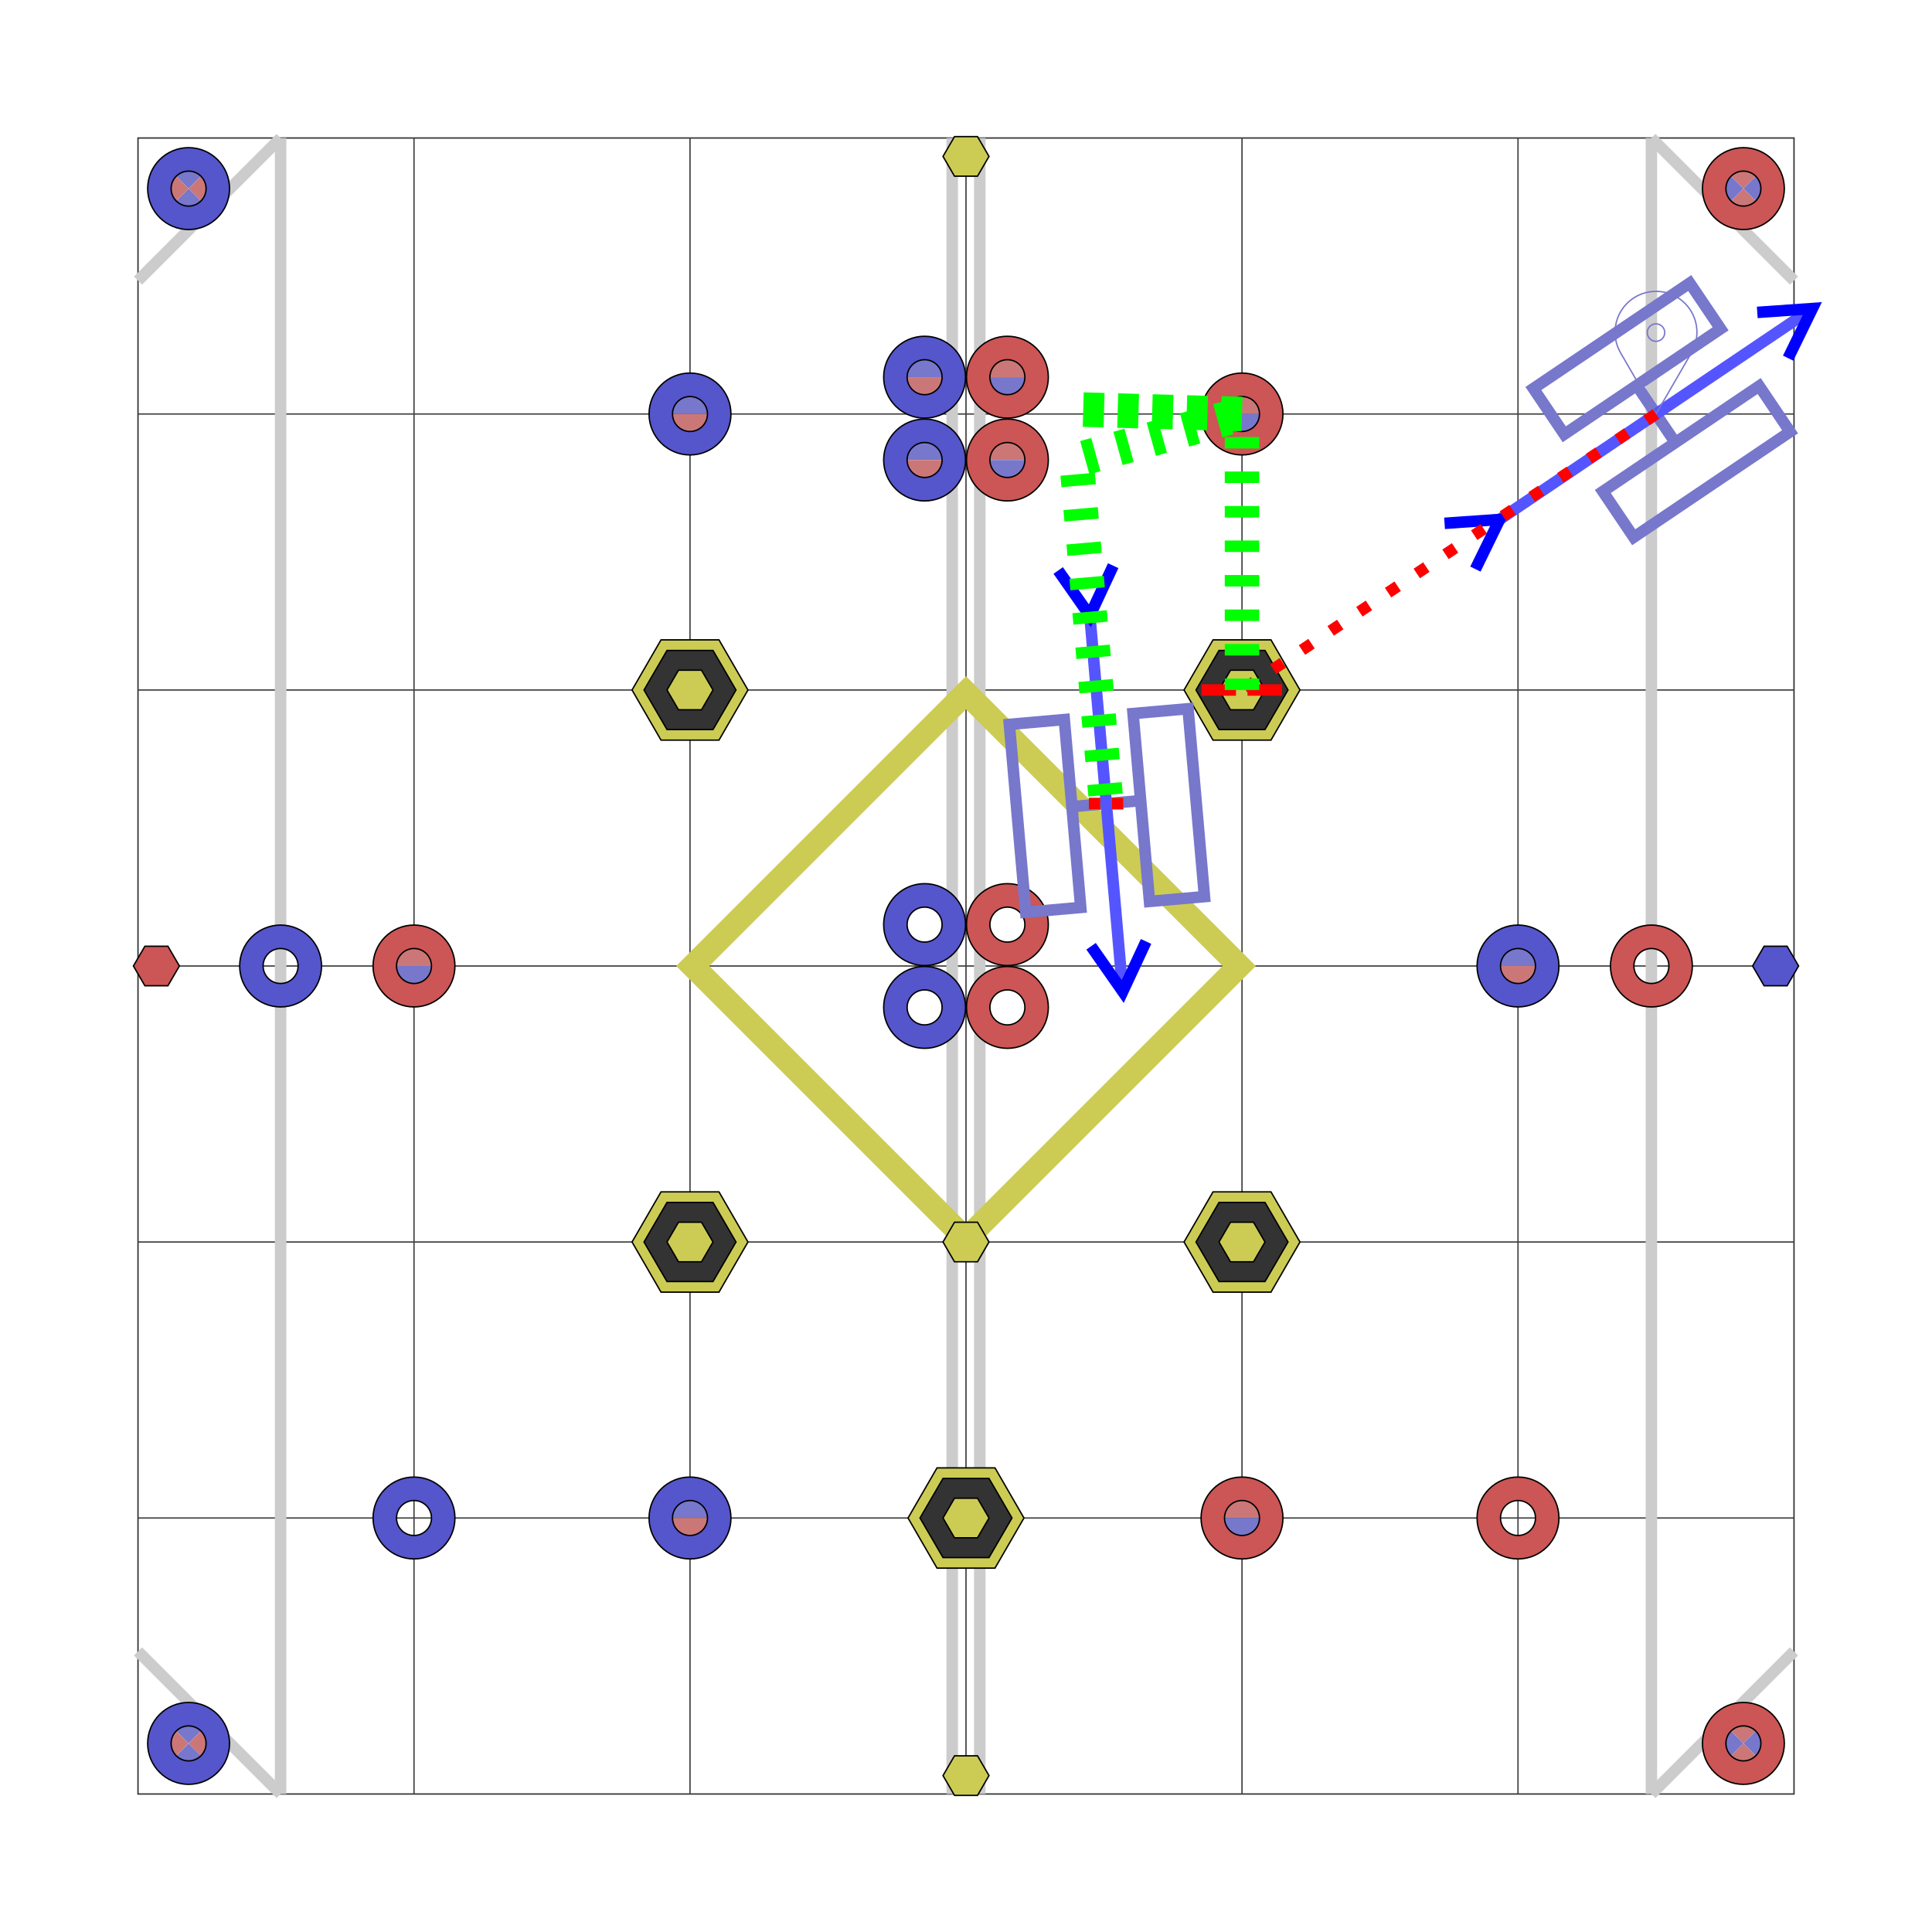
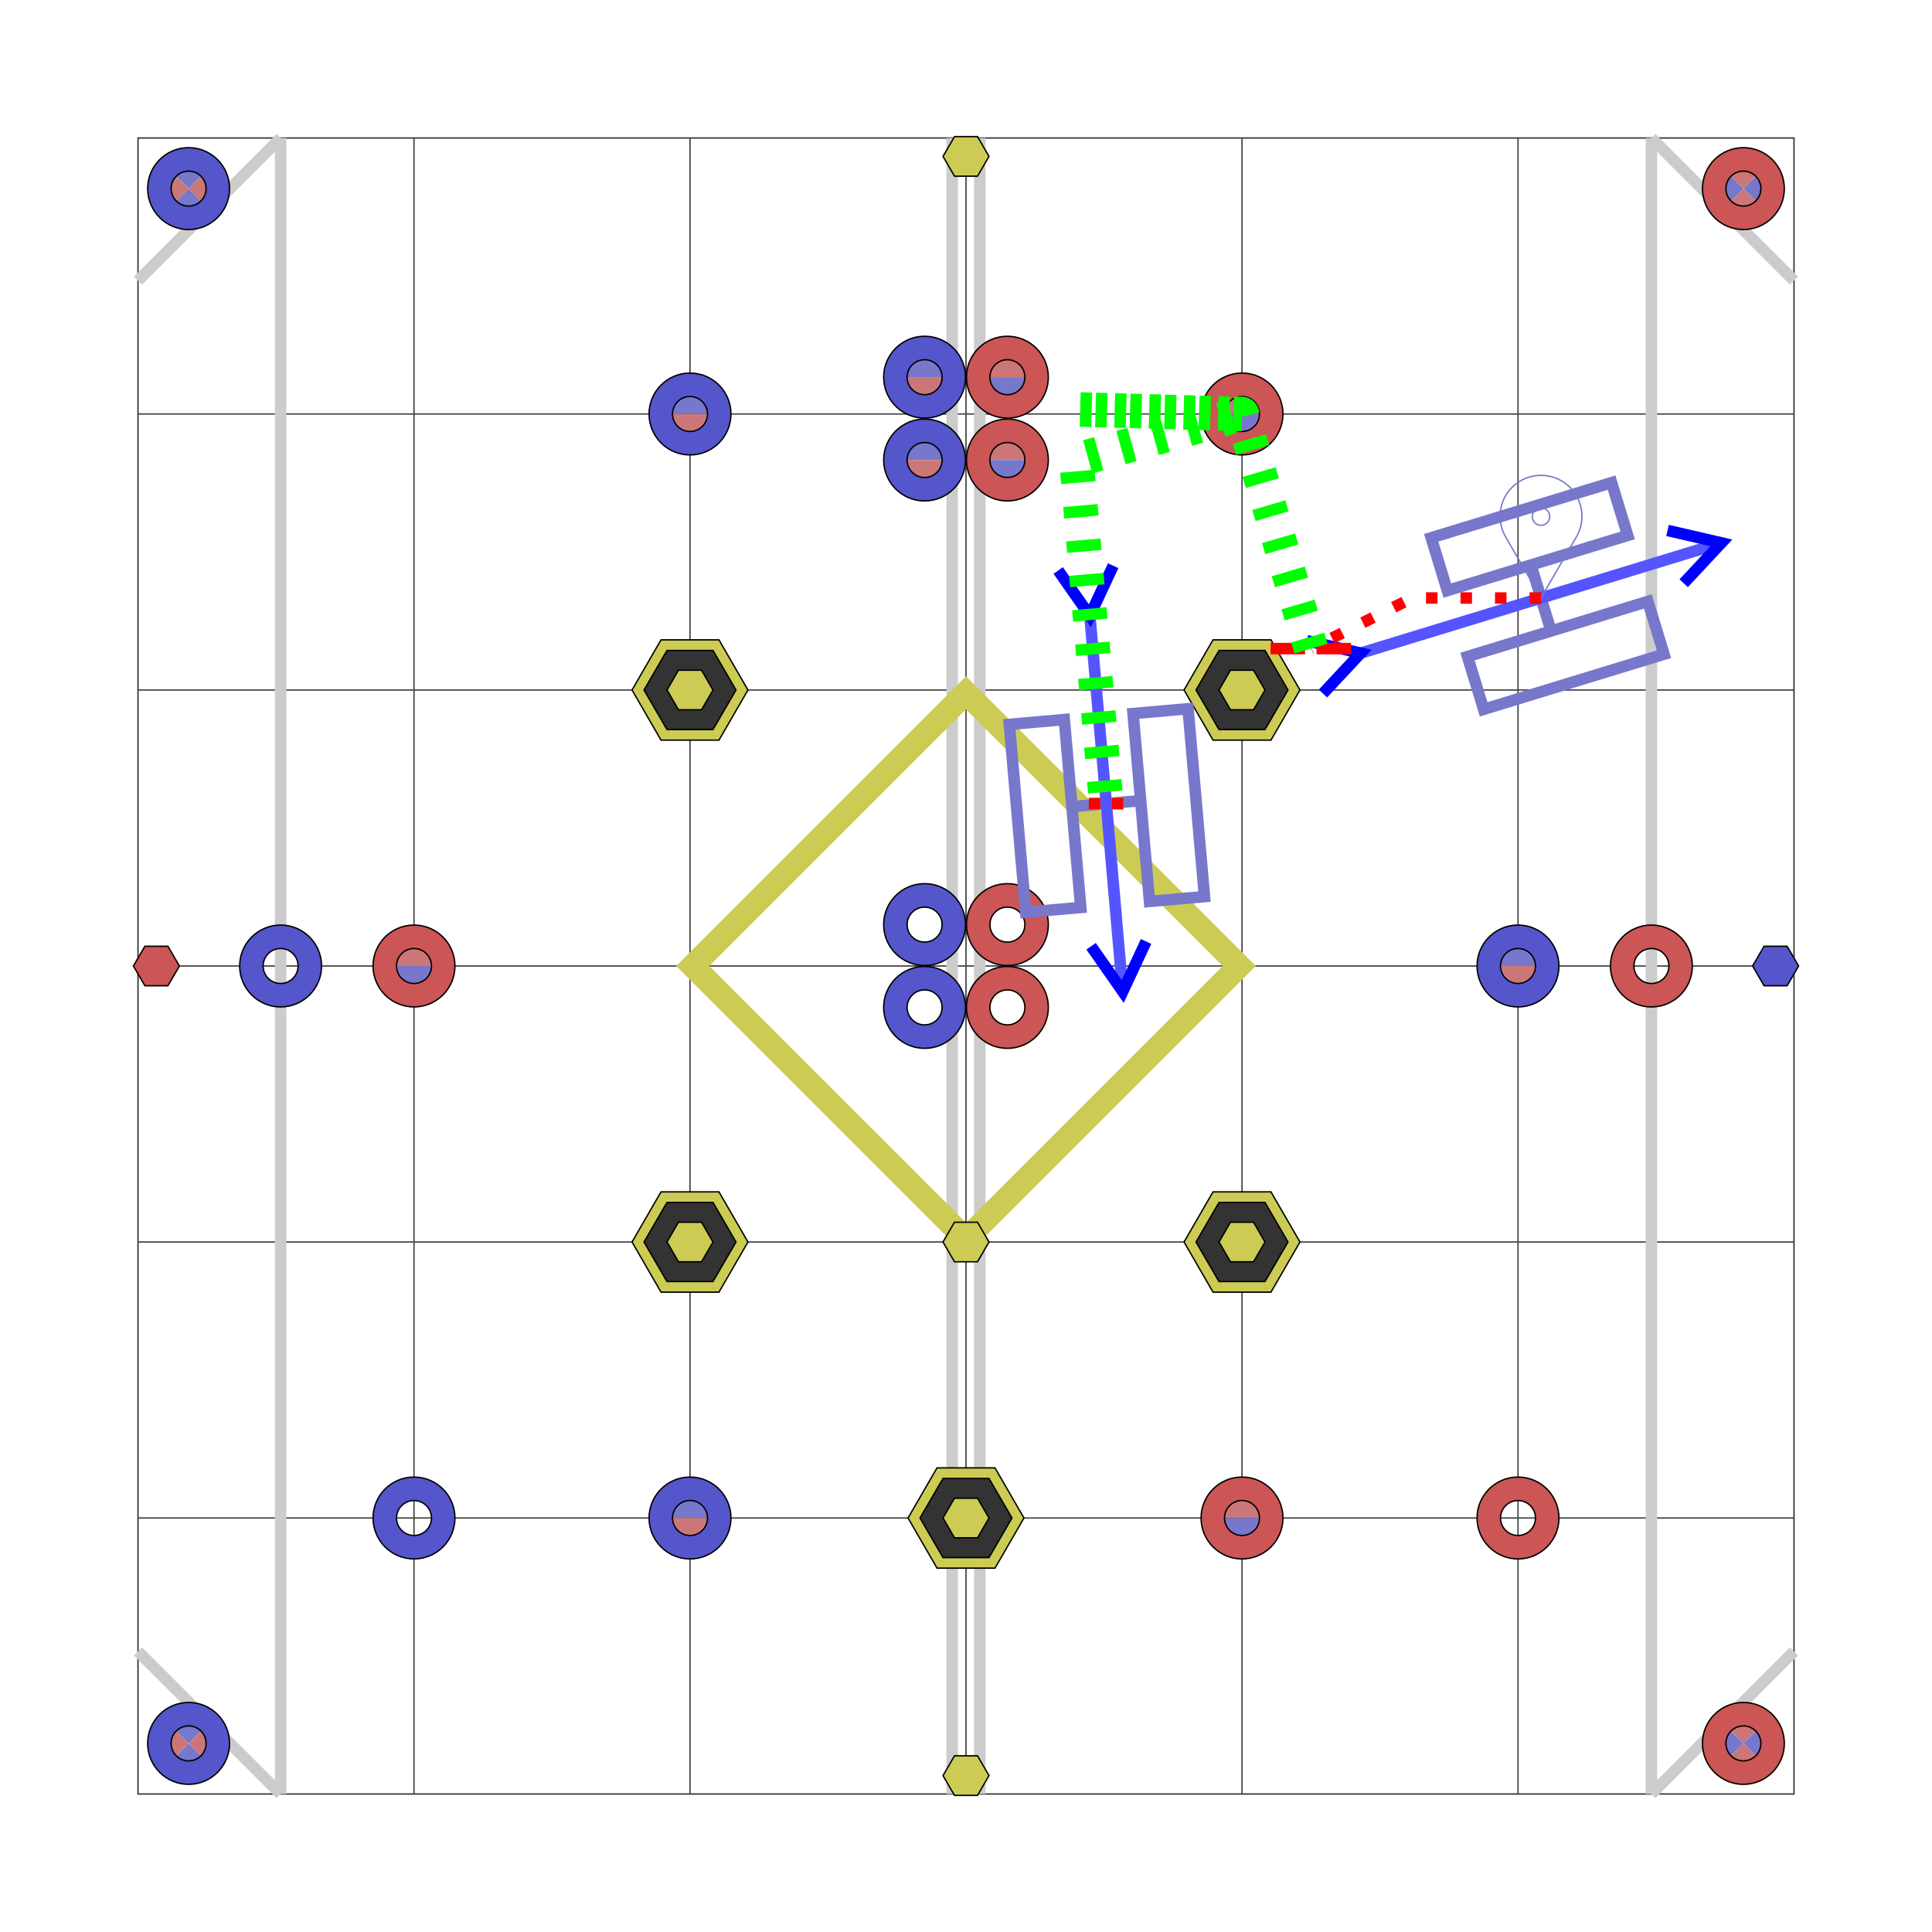
<svg xmlns="http://www.w3.org/2000/svg" version="1.1" width="600" height="600" viewBox="-2100 -2100 4200 4200">
  <g transform="scale(1, -1)">
    <rect x="-2100" y="-2100" width="4200" height="4200" fill="#ffffff" />
    <rect x="-1800" y="-1800" width="3600" height="3600" fill="none" stroke="#333333" stroke-width="3" />
    <line x1="-1800" y1="-1200" x2="1800" y2="-1200" stroke="#444444" stroke-width="3" />
    <line x1="-1800" y1="-600" x2="1800" y2="-600" stroke="#444444" stroke-width="3" />
    <line x1="-1800" y1="0" x2="1800" y2="0" stroke="#444444" stroke-width="3" />
    <line x1="-1800" y1="600" x2="1800" y2="600" stroke="#444444" stroke-width="3" />
    <line x1="-1800" y1="1200" x2="1800" y2="1200" stroke="#444444" stroke-width="3" />
    <line x1="-1200" y1="-1800" x2="-1200" y2="1800" stroke="#444444" stroke-width="3" />
    <line x1="-600" y1="-1800" x2="-600" y2="1800" stroke="#444444" stroke-width="3" />
    <line x1="0" y1="-1800" x2="0" y2="1800" stroke="#444444" stroke-width="3" />
    <line x1="600" y1="-1800" x2="600" y2="1800" stroke="#444444" stroke-width="3" />
    <line x1="1200" y1="-1800" x2="1200" y2="1800" stroke="#444444" stroke-width="3" />
    <line x1="-1490" y1="-1800" x2="-1490" y2="1800" stroke="#cccccc" stroke-width="25" />
    <line x1="-30" y1="-1800" x2="-30" y2="1800" stroke="#cccccc" stroke-width="25" />
    <line x1="30" y1="-1800" x2="30" y2="1800" stroke="#cccccc" stroke-width="25" />
    <line x1="1490" y1="-1800" x2="1490" y2="1800" stroke="#cccccc" stroke-width="25" />
    <line x1="-1800" y1="-1490" x2="-1490" y2="-1800" stroke="#cccccc" stroke-width="25" />
    <line x1="1800" y1="-1490" x2="1490" y2="-1800" stroke="#cccccc" stroke-width="25" />
    <line x1="-1800" y1="1490" x2="-1490" y2="1800" stroke="#cccccc" stroke-width="25" />
    <line x1="1800" y1="1490" x2="1490" y2="1800" stroke="#cccccc" stroke-width="25" />
    <rect x="-420" y="-420" width="840" height="840" transform="rotate(45)" stroke="#cccc55" fill="none" stroke-width="51" />
    <polygon points="-1710,0 -1735,43 -1785,43 -1810,0 -1785,-43 -1735,-43" fill="#cc5555" stroke="#000000" stroke-width="3" />
    <polygon points="1810,0 1785,43 1735,43 1710,0 1735,-43 1785,-43" fill="#5555cc" stroke="#000000" stroke-width="3" />
    <polygon points="50,1760 25,1803 -25,1803 -50,1760 -25,1717 25,1717" fill="#cccc55" stroke="#000000" stroke-width="3" />
    <polygon points="50,-600 25,-557 -25,-557 -50,-600 -25,-643 25,-643" fill="#cccc55" stroke="#000000" stroke-width="3" />
    <polygon points="50,-1760 25,-1717 -25,-1717 -50,-1760 -25,-1803 25,-1803" fill="#cccc55" stroke="#000000" stroke-width="3" />
    <polygon points="-474,600 -537,709 -663,709 -726,600 -663,491 -537,491" fill="#cccc55" stroke="#000000" stroke-width="3" />
    <polygon points="-500,600 -550,686 -650,686 -700,600 -650,514 -550,514" fill="#333333" stroke="#000000" stroke-width="3" />
    <polygon points="-550,600 -575,643 -625,643 -650,600 -625,557 -575,557" fill="#cccc55" stroke="#000000" stroke-width="3" />
    <polygon points="726,600 663,709 537,709 474,600 537,491 663,491" fill="#cccc55" stroke="#000000" stroke-width="3" />
    <polygon points="700,600 650,686 550,686 500,600 550,514 650,514" fill="#333333" stroke="#000000" stroke-width="3" />
    <polygon points="650,600 625,643 575,643 550,600 575,557 625,557" fill="#cccc55" stroke="#000000" stroke-width="3" />
    <polygon points="-474,-600 -537,-491 -663,-491 -726,-600 -663,-709 -537,-709" fill="#cccc55" stroke="#000000" stroke-width="3" />
    <polygon points="-500,-600 -550,-514 -650,-514 -700,-600 -650,-686 -550,-686" fill="#333333" stroke="#000000" stroke-width="3" />
    <polygon points="-550,-600 -575,-557 -625,-557 -650,-600 -625,-643 -575,-643" fill="#cccc55" stroke="#000000" stroke-width="3" />
    <polygon points="726,-600 663,-491 537,-491 474,-600 537,-709 663,-709" fill="#cccc55" stroke="#000000" stroke-width="3" />
    <polygon points="700,-600 650,-514 550,-514 500,-600 550,-686 650,-686" fill="#333333" stroke="#000000" stroke-width="3" />
    <polygon points="650,-600 625,-557 575,-557 550,-600 575,-643 625,-643" fill="#cccc55" stroke="#000000" stroke-width="3" />
    <polygon points="126,-1200 63,-1091 -63,-1091 -126,-1200 -63,-1309 63,-1309" fill="#cccc55" stroke="#000000" stroke-width="3" />
    <polygon points="100,-1200 50,-1114 -50,-1114 -100,-1200 -50,-1286 50,-1286" fill="#333333" stroke="#000000" stroke-width="3" />
    <polygon points="50,-1200 25,-1157 -25,-1157 -50,-1200 -25,-1243 25,-1243" fill="#cccc55" stroke="#000000" stroke-width="3" />
    <path d="M 1690,1690 l -63,63 a 89,89 0 0,0 126,0 z" fill="#cc7777" />
    <path d="M 1690,1690 l 63,63 a 89,89 0 0,0 0,-126 z" fill="#7777cc" />
    <path d="M 1690,1690 l 63,-63 a 89,89 0 0,0 -126,0 z" fill="#cc7777" />
    <path d="M 1690,1690 l -63,-63 a 89,89 0 0,0 0,126 z" fill="#7777cc" />
    <path d="M 1601,1690 a 89 89 0 0 0 178 0 a 89 89 0 0 0 -178 0 z m 51 0 a 38 38 0 0 0 76 0 a 38 38 0 0 0 -76 0 z" fill="#cc5555" stroke="#000000" stroke-width="3" fill-rule="evenodd" />
    <path d="M 1690,-1690 l -63,63 a 89,89 0 0,0 126,0 z" fill="#cc7777" />
    <path d="M 1690,-1690 l 63,63 a 89,89 0 0,0 0,-126 z" fill="#7777cc" />
    <path d="M 1690,-1690 l 63,-63 a 89,89 0 0,0 -126,0 z" fill="#cc7777" />
    <path d="M 1690,-1690 l -63,-63 a 89,89 0 0,0 0,126 z" fill="#7777cc" />
    <path d="M 1601,-1690 a 89 89 0 0 0 178 0 a 89 89 0 0 0 -178 0 z m 51 0 a 38 38 0 0 0 76 0 a 38 38 0 0 0 -76 0 z" fill="#cc5555" stroke="#000000" stroke-width="3" fill-rule="evenodd" />
    <path d="M -1690,1690 l -63,63 a 89,89 0 0,0 126,0 z" fill="#7777cc" />
    <path d="M -1690,1690 l 63,63 a 89,89 0 0,0 0,-126 z" fill="#cc7777" />
    <path d="M -1690,1690 l 63,-63 a 89,89 0 0,0 -126,0 z" fill="#7777cc" />
    <path d="M -1690,1690 l -63,-63 a 89,89 0 0,0 0,126 z" fill="#cc7777" />
    <path d="M -1779,1690 a 89 89 0 0 0 178 0 a 89 89 0 0 0 -178 0 z m 51 0 a 38 38 0 0 0 76 0 a 38 38 0 0 0 -76 0 z" fill="#5555cc" stroke="#000000" stroke-width="3" fill-rule="evenodd" />
    <path d="M -1690,-1690 l -63,63 a 89,89 0 0,0 126,0 z" fill="#7777cc" />
    <path d="M -1690,-1690 l 63,63 a 89,89 0 0,0 0,-126 z" fill="#cc7777" />
    <path d="M -1690,-1690 l 63,-63 a 89,89 0 0,0 -126,0 z" fill="#7777cc" />
    <path d="M -1690,-1690 l -63,-63 a 89,89 0 0,0 0,126 z" fill="#cc7777" />
    <path d="M -1779,-1690 a 89 89 0 0 0 178 0 a 89 89 0 0 0 -178 0 z m 51 0 a 38 38 0 0 0 76 0 a 38 38 0 0 0 -76 0 z" fill="#5555cc" stroke="#000000" stroke-width="3" fill-rule="evenodd" />
    <path d="M 1,1280 a 89,89 0 1,0 178,0" fill="#cc7777" />
    <path d="M 1,1280 a 89,89 0 1,1 178,0" fill="#7777cc" />
    <path d="M 1,1280 a 89 89 0 0 0 178 0 a 89 89 0 0 0 -178 0 z m 51 0 a 38 38 0 0 0 76 0 a 38 38 0 0 0 -76 0 z" fill="#cc5555" stroke="#000000" stroke-width="3" fill-rule="evenodd" />
    <path d="M 511,1200 a 89,89 0 1,0 178,0" fill="#cc7777" />
    <path d="M 511,1200 a 89,89 0 1,1 178,0" fill="#7777cc" />
    <path d="M 511,1200 a 89 89 0 0 0 178 0 a 89 89 0 0 0 -178 0 z m 51 0 a 38 38 0 0 0 76 0 a 38 38 0 0 0 -76 0 z" fill="#cc5555" stroke="#000000" stroke-width="3" fill-rule="evenodd" />
    <path d="M 1,1100 a 89,89 0 1,0 178,0" fill="#cc7777" />
    <path d="M 1,1100 a 89,89 0 1,1 178,0" fill="#7777cc" />
    <path d="M 1,1100 a 89 89 0 0 0 178 0 a 89 89 0 0 0 -178 0 z m 51 0 a 38 38 0 0 0 76 0 a 38 38 0 0 0 -76 0 z" fill="#cc5555" stroke="#000000" stroke-width="3" fill-rule="evenodd" />
    <path d="M -1289,0 a 89,89 0 1,0 178,0" fill="#cc7777" />
    <path d="M -1289,0 a 89,89 0 1,1 178,0" fill="#7777cc" />
    <path d="M -1289,0 a 89 89 0 0 0 178 0 a 89 89 0 0 0 -178 0 z m 51 0 a 38 38 0 0 0 76 0 a 38 38 0 0 0 -76 0 z" fill="#cc5555" stroke="#000000" stroke-width="3" fill-rule="evenodd" />
    <path d="M 511,-1200 a 89,89 0 1,0 178,0" fill="#cc7777" />
    <path d="M 511,-1200 a 89,89 0 1,1 178,0" fill="#7777cc" />
    <path d="M 511,-1200 a 89 89 0 0 0 178 0 a 89 89 0 0 0 -178 0 z m 51 0 a 38 38 0 0 0 76 0 a 38 38 0 0 0 -76 0 z" fill="#cc5555" stroke="#000000" stroke-width="3" fill-rule="evenodd" />
    <path d="M -179,1280 a 89,89 0 1,0 178,0" fill="#7777cc" />
    <path d="M -179,1280 a 89,89 0 1,1 178,0" fill="#cc7777" />
    <path d="M -179,1280 a 89 89 0 0 0 178 0 a 89 89 0 0 0 -178 0 z m 51 0 a 38 38 0 0 0 76 0 a 38 38 0 0 0 -76 0 z" fill="#5555cc" stroke="#000000" stroke-width="3" fill-rule="evenodd" />
    <path d="M -689,1200 a 89,89 0 1,0 178,0" fill="#7777cc" />
    <path d="M -689,1200 a 89,89 0 1,1 178,0" fill="#cc7777" />
    <path d="M -689,1200 a 89 89 0 0 0 178 0 a 89 89 0 0 0 -178 0 z m 51 0 a 38 38 0 0 0 76 0 a 38 38 0 0 0 -76 0 z" fill="#5555cc" stroke="#000000" stroke-width="3" fill-rule="evenodd" />
    <path d="M -179,1100 a 89,89 0 1,0 178,0" fill="#7777cc" />
    <path d="M -179,1100 a 89,89 0 1,1 178,0" fill="#cc7777" />
    <path d="M -179,1100 a 89 89 0 0 0 178 0 a 89 89 0 0 0 -178 0 z m 51 0 a 38 38 0 0 0 76 0 a 38 38 0 0 0 -76 0 z" fill="#5555cc" stroke="#000000" stroke-width="3" fill-rule="evenodd" />
    <path d="M 1111,0 a 89,89 0 1,0 178,0" fill="#7777cc" />
    <path d="M 1111,0 a 89,89 0 1,1 178,0" fill="#cc7777" />
    <path d="M 1111,0 a 89 89 0 0 0 178 0 a 89 89 0 0 0 -178 0 z m 51 0 a 38 38 0 0 0 76 0 a 38 38 0 0 0 -76 0 z" fill="#5555cc" stroke="#000000" stroke-width="3" fill-rule="evenodd" />
    <path d="M -689,-1200 a 89,89 0 1,0 178,0" fill="#7777cc" />
    <path d="M -689,-1200 a 89,89 0 1,1 178,0" fill="#cc7777" />
    <path d="M -689,-1200 a 89 89 0 0 0 178 0 a 89 89 0 0 0 -178 0 z m 51 0 a 38 38 0 0 0 76 0 a 38 38 0 0 0 -76 0 z" fill="#5555cc" stroke="#000000" stroke-width="3" fill-rule="evenodd" />
    <path d="M 1,90 a 89 89 0 0 0 178 0 a 89 89 0 0 0 -178 0 z m 51 0 a 38 38 0 0 0 76 0 a 38 38 0 0 0 -76 0 z" fill="#cc5555" stroke="#000000" stroke-width="3" fill-rule="evenodd" />
    <path d="M 1401,0 a 89 89 0 0 0 178 0 a 89 89 0 0 0 -178 0 z m 51 0 a 38 38 0 0 0 76 0 a 38 38 0 0 0 -76 0 z" fill="#cc5555" stroke="#000000" stroke-width="3" fill-rule="evenodd" />
    <path d="M 1,-90 a 89 89 0 0 0 178 0 a 89 89 0 0 0 -178 0 z m 51 0 a 38 38 0 0 0 76 0 a 38 38 0 0 0 -76 0 z" fill="#cc5555" stroke="#000000" stroke-width="3" fill-rule="evenodd" />
    <path d="M 1111,-1200 a 89 89 0 0 0 178 0 a 89 89 0 0 0 -178 0 z m 51 0 a 38 38 0 0 0 76 0 a 38 38 0 0 0 -76 0 z" fill="#cc5555" stroke="#000000" stroke-width="3" fill-rule="evenodd" />
    <path d="M -179,90 a 89 89 0 0 0 178 0 a 89 89 0 0 0 -178 0 z m 51 0 a 38 38 0 0 0 76 0 a 38 38 0 0 0 -76 0 z" fill="#5555cc" stroke="#000000" stroke-width="3" fill-rule="evenodd" />
    <path d="M -1579,0 a 89 89 0 0 0 178 0 a 89 89 0 0 0 -178 0 z m 51 0 a 38 38 0 0 0 76 0 a 38 38 0 0 0 -76 0 z" fill="#5555cc" stroke="#000000" stroke-width="3" fill-rule="evenodd" />
    <path d="M -179,-90 a 89 89 0 0 0 178 0 a 89 89 0 0 0 -178 0 z m 51 0 a 38 38 0 0 0 76 0 a 38 38 0 0 0 -76 0 z" fill="#5555cc" stroke="#000000" stroke-width="3" fill-rule="evenodd" />
    <path d="M -1289,-1200 a 89 89 0 0 0 178 0 a 89 89 0 0 0 -178 0 z m 51 0 a 38 38 0 0 0 76 0 a 38 38 0 0 0 -76 0 z" fill="#5555cc" stroke="#000000" stroke-width="3" fill-rule="evenodd" />
-     <g transform="translate(1500 1200)  rotate(-56)">
+     <g transform="translate(1250 800)  rotate(-73)">
      <rect x="-195" y="-190" width="120" height="410" fill="none" stroke="#7777cc" stroke-width="25" />
      <rect x="75" y="-190" width="120" height="410" fill="none" stroke="#7777cc" stroke-width="25" />
      <line x1="-75" y1="0" x2="75" y2="0" stroke="#7777cc" stroke-width="25" />
      <line x1="0" y1="-410" x2="0" y2="410" stroke="#5555ff" stroke-width="25" />
      <polyline points="-60,306 0,410 60,306" fill="none" stroke="#0000ff" stroke-width="25" />
      <polyline points="-60,-514 0,-410 60,-514" fill="none" stroke="#0000ff" stroke-width="25" />
    </g>
    <g transform="translate(305 353)  rotate(-175)">
      <rect x="-195" y="-190" width="120" height="410" fill="none" stroke="#7777cc" stroke-width="25" />
      <rect x="75" y="-190" width="120" height="410" fill="none" stroke="#7777cc" stroke-width="25" />
      <line x1="-75" y1="0" x2="75" y2="0" stroke="#7777cc" stroke-width="25" />
      <line x1="0" y1="-410" x2="0" y2="410" stroke="#5555ff" stroke-width="25" />
      <polyline points="-60,306 0,410 60,306" fill="none" stroke="#0000ff" stroke-width="25" />
      <polyline points="-60,-514 0,-410 60,-514" fill="none" stroke="#0000ff" stroke-width="25" />
    </g>
-     <path d="M 1500,1200 l -77 133 a 89 89 0 1 0 154 0 z m -19 177 a 19 19 0 0 0 38 0 a 19 19 0 0 0 -38 0 z" fill="none" stroke="#7777cc" stroke-width="3" fill-rule="evenodd" />
-     <polyline points="1500,1200 600,600" fill="none" stroke="#ff0000" stroke-width="25" stroke-dasharray="25,50" stroke-linejoin="round" stroke-dashoffset="0">
+     <path d="M 1250,800 l -77 133 a 89 89 0 1 0 154 0 z m -19 177 a 19 19 0 0 0 38 0 a 19 19 0 0 0 -38 0 z" fill="none" stroke="#7777cc" stroke-width="3" fill-rule="evenodd" />
+     <polyline points="1250,800 970,800 750,690" fill="none" stroke="#ff0000" stroke-width="25" stroke-dasharray="25,50" stroke-linejoin="round" stroke-dashoffset="0">
      <animate attributeName="stroke-dashoffset" values="75;0" dur="1000ms" repeatCount="indefinite" />
    </polyline>
-     <line x1="512" y1="600" x2="687" y2="600" stroke="#ff0000" stroke-width="25" stroke-dasharray="75,25">
-       <animateTransform attributeName="transform" type="rotate" to="360 600 600" dur="2000ms" repeatCount="indefinite" from="0 600 600" />
+     <line x1="662" y1="690" x2="837" y2="690" stroke="#ff0000" stroke-width="25" stroke-dasharray="75,25">
+       <animateTransform attributeName="transform" type="rotate" to="360 750 690" dur="2000ms" repeatCount="indefinite" from="0 750 690" />
    </line>
-     <polyline points="600,600 600,1200 240,1210 600,1200 240,1100 305,353" fill="none" stroke="#00ff00" stroke-width="75" stroke-dasharray="25,50" stroke-linejoin="round" stroke-dashoffset="0">
+     <polyline points="750,690 600,1200 240,1210 600,1200 240,1100 305,353" fill="none" stroke="#00ff00" stroke-width="75" stroke-dasharray="25,50" stroke-linejoin="round" stroke-dashoffset="0">
      <animate attributeName="stroke-dashoffset" values="75;0" dur="1000ms" repeatCount="indefinite" />
    </polyline>
    <line x1="267" y1="353" x2="342" y2="353" stroke="#00ff00" stroke-width="25" stroke-dasharray="25,25">
      <animateTransform attributeName="transform" type="rotate" to="360 305 353" dur="2000ms" repeatCount="indefinite" from="0 305 353" />
    </line>
    <line x1="267" y1="353" x2="342" y2="353" stroke="#ff0000" stroke-width="25" stroke-dasharray="25,25">
      <animateTransform attributeName="transform" type="rotate" to="360 305 353" dur="2000ms" repeatCount="indefinite" from="0 305 353" />
    </line>
  </g>
</svg>
